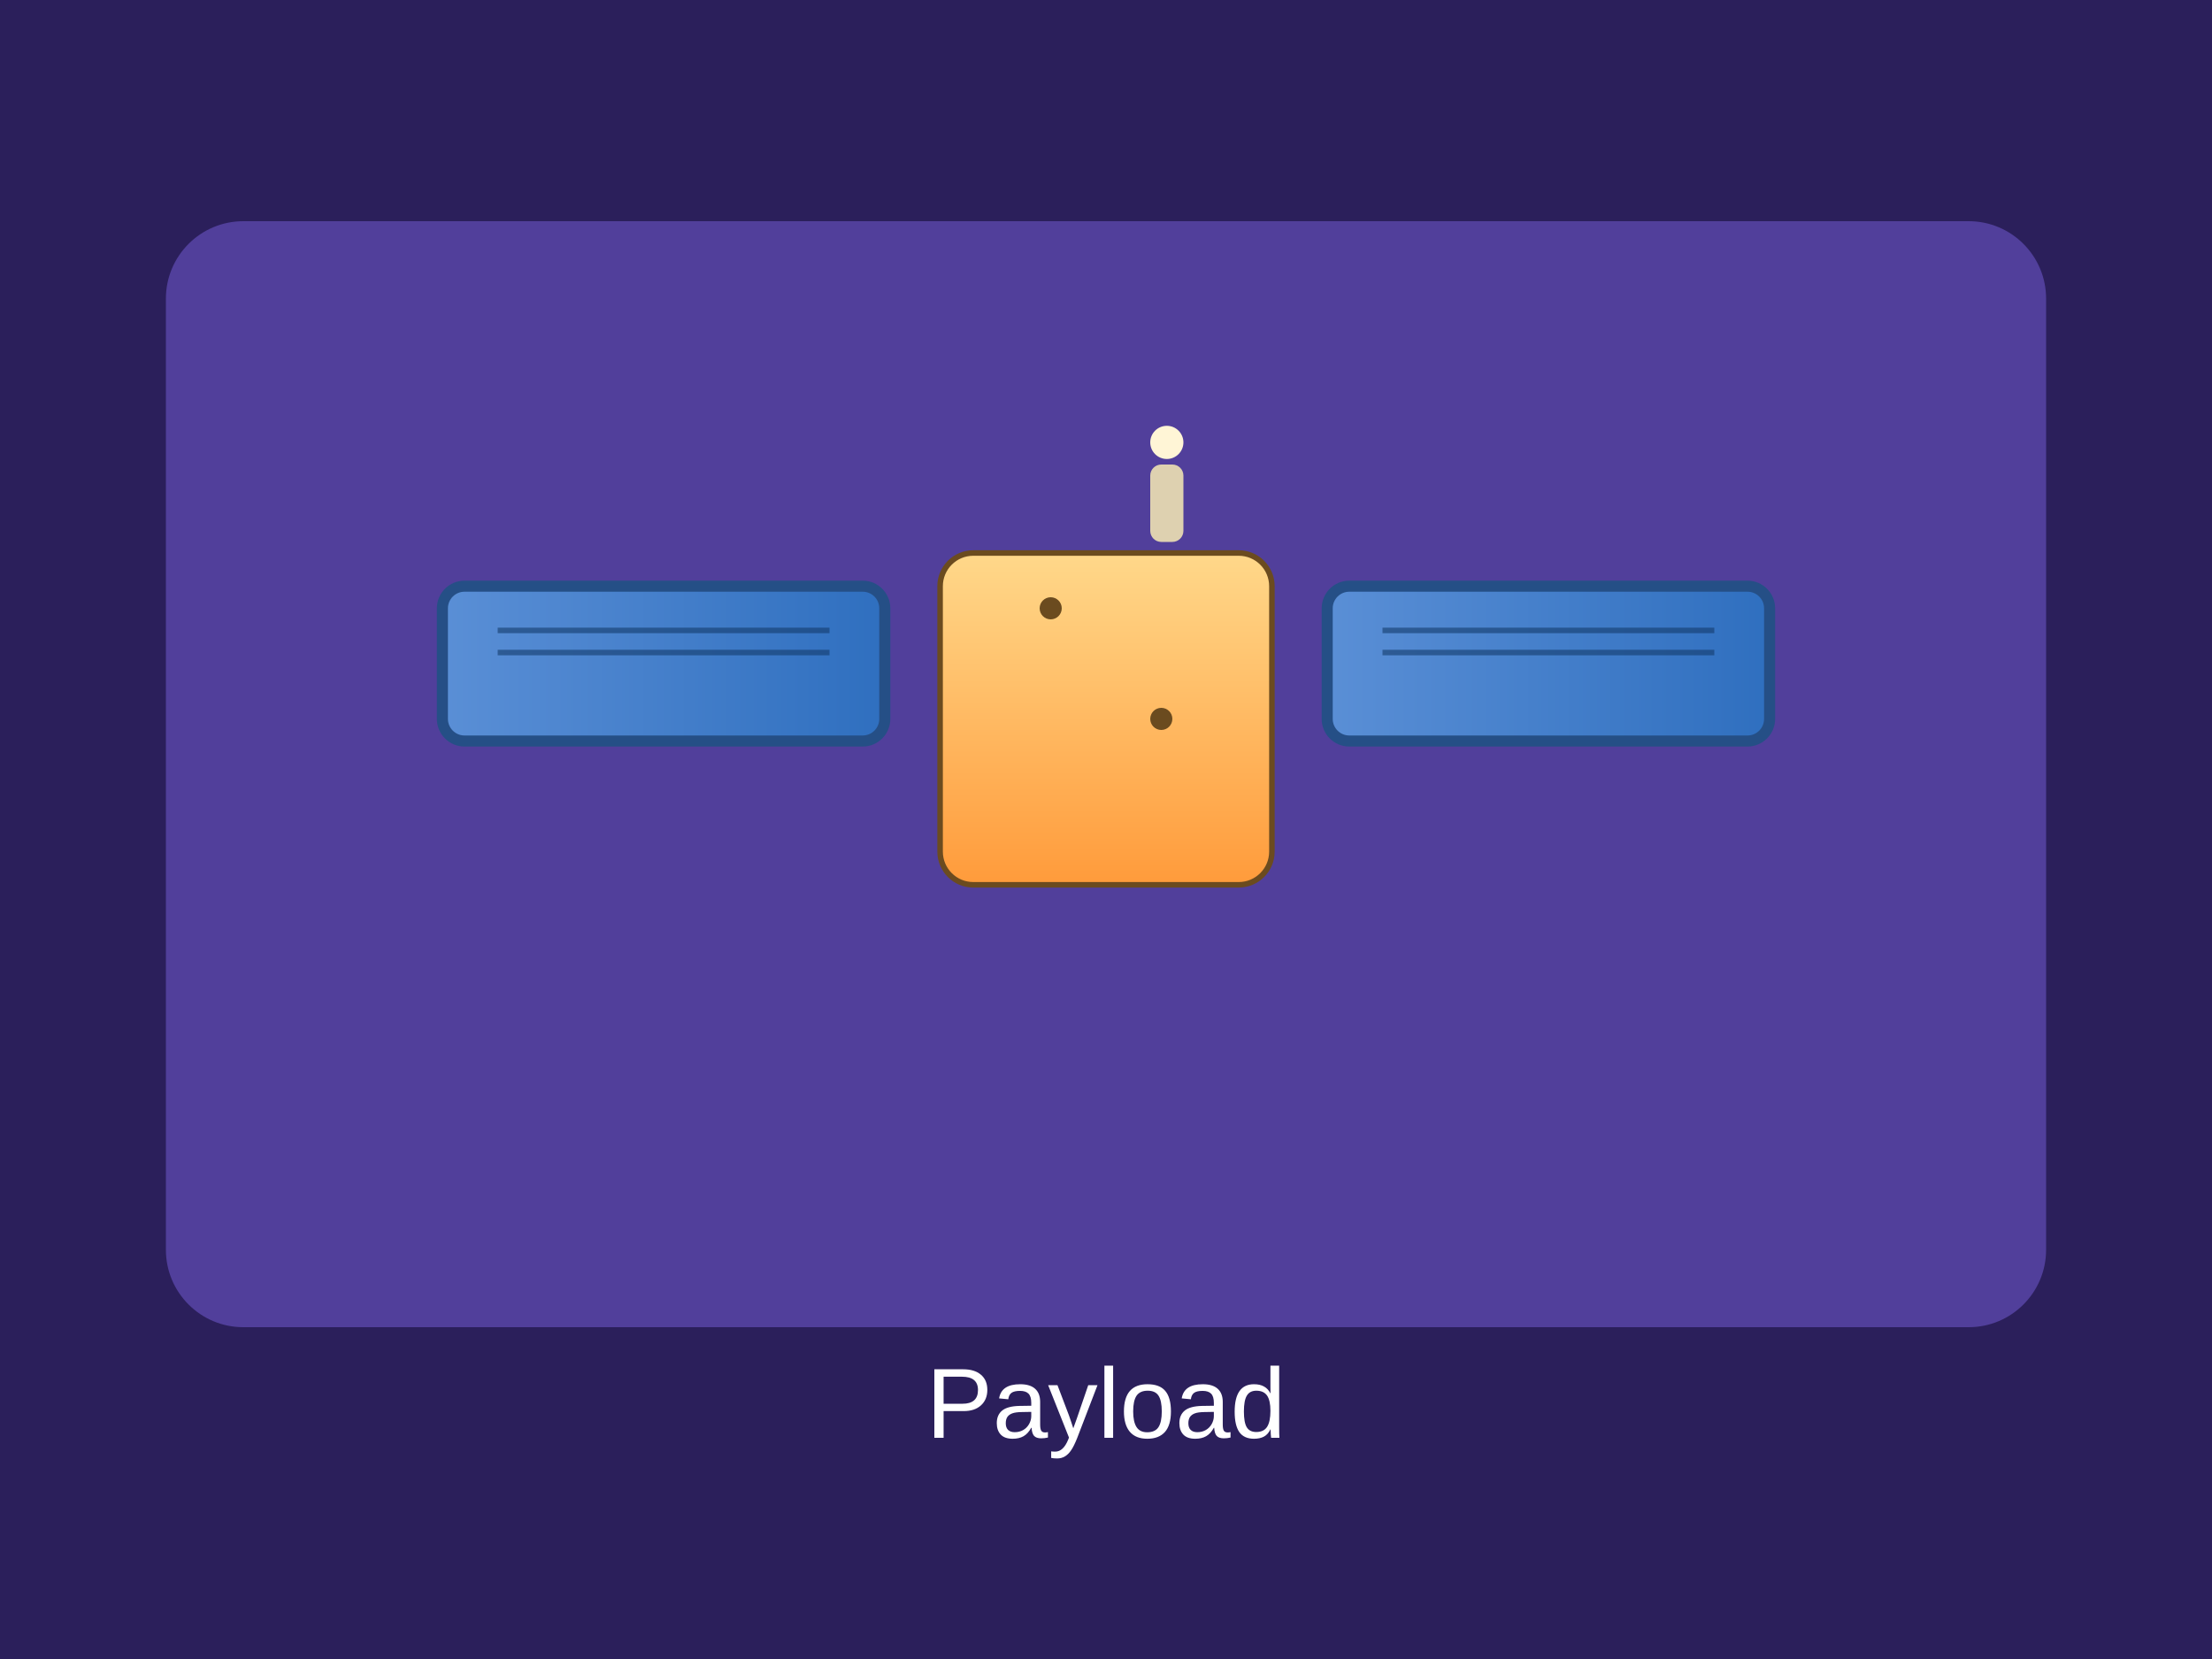
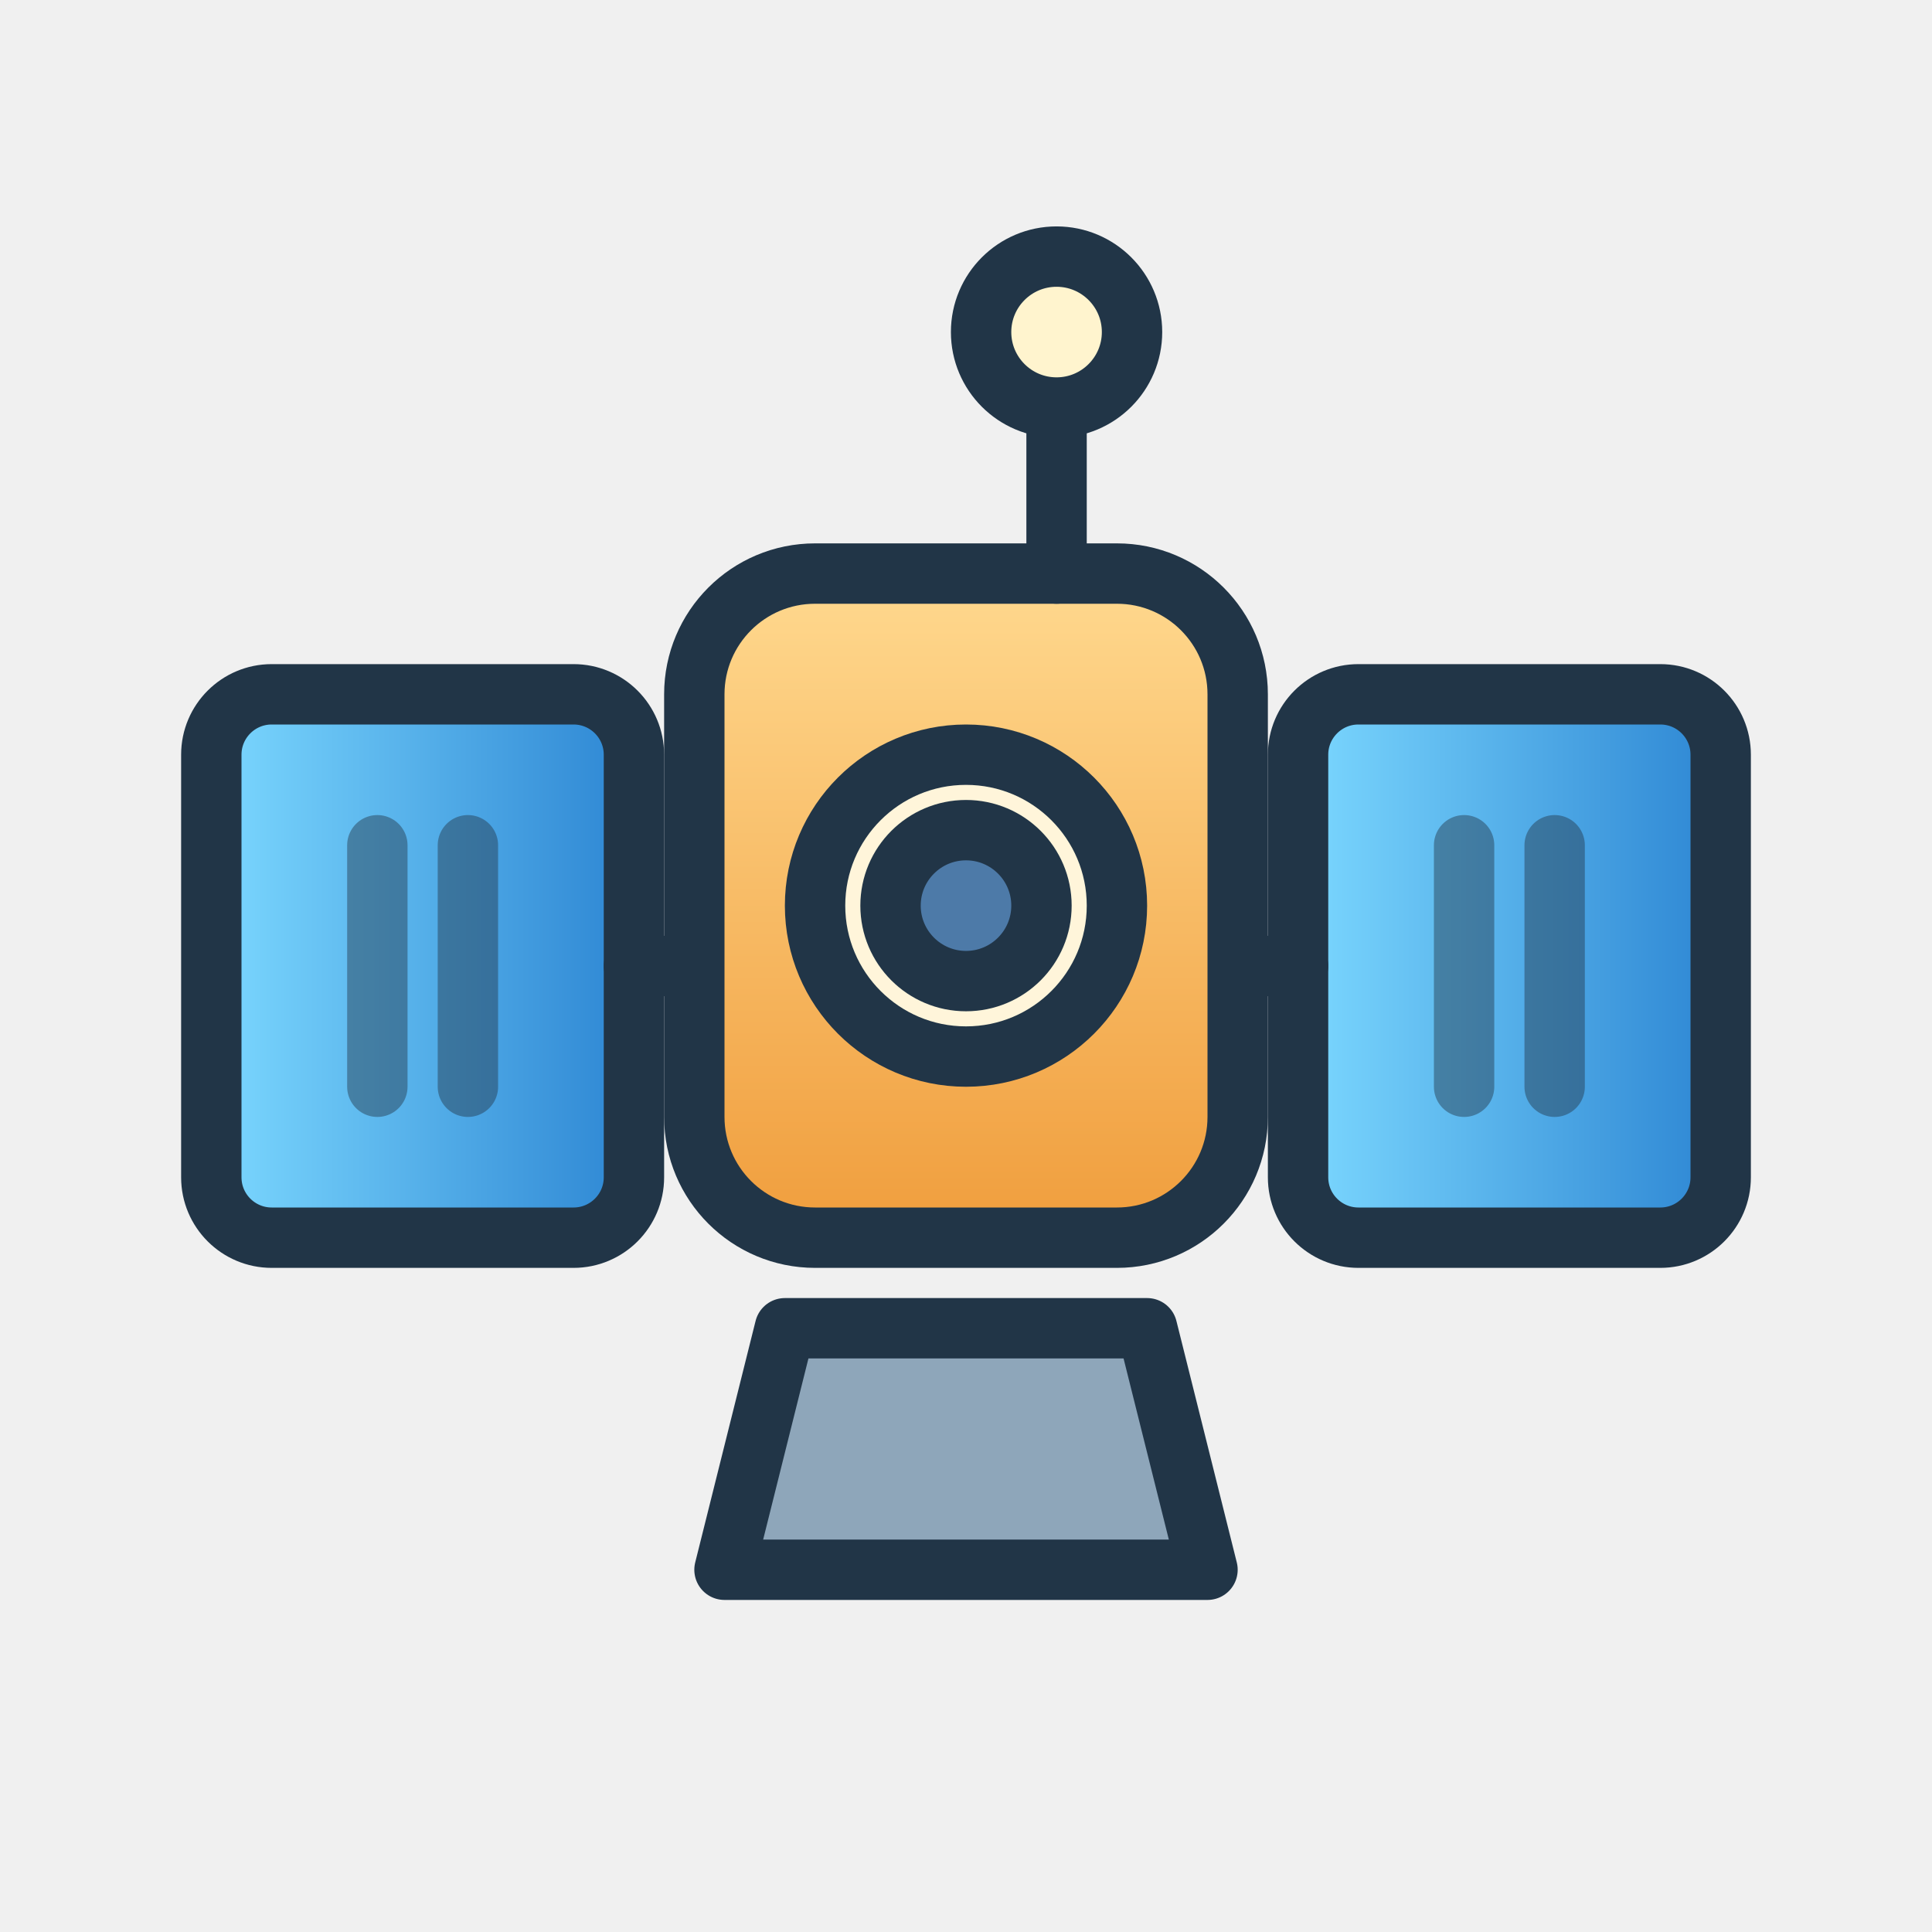
- <svg xmlns="http://www.w3.org/2000/svg" width="400" height="300" viewBox="0 0 400 300">
+ <svg xmlns="http://www.w3.org/2000/svg" width="128" height="128" viewBox="0 0 128 128">
  <defs>
-     <linearGradient id="bodyGrad" x1="0" x2="0" y1="0" y2="1">
-       <stop offset="0%" stop-color="#ffd88a" />
-       <stop offset="100%" stop-color="#ff9b3b" />
+     <linearGradient id="payloadBody" x1="0" x2="0" y1="0" y2="1">
+       <stop offset="0%" stop-color="#ffd98f" />
+       <stop offset="100%" stop-color="#f09d3c" />
    </linearGradient>
-     <linearGradient id="panelGrad" x1="0" x2="1">
-       <stop offset="0%" stop-color="#5a8fd6" />
-       <stop offset="100%" stop-color="#2f6fbf" />
+     <linearGradient id="payloadPanel" x1="0" x2="1" y1="0" y2="0">
+       <stop offset="0%" stop-color="#7cd8ff" />
+       <stop offset="100%" stop-color="#2d86d3" />
    </linearGradient>
  </defs>
-   <rect width="100%" height="100%" fill="#2b1f5b" />
-   <g transform="translate(200,120)">
-     <rect x="-170" y="-80" width="340" height="200" rx="14" fill="#513f9b" />
-     <g>
-       <rect x="-30" y="-20" width="60" height="60" rx="6" fill="url(#bodyGrad)" stroke="#6b4b1f" stroke-width="1" />
-       <rect x="8" y="-36" width="6" height="14" rx="2" fill="#ded1b0" />
-       <circle cx="11" cy="-40" r="3" fill="#fff5d6" />
-       <rect x="-120" y="-14" width="80" height="28" rx="4" fill="url(#panelGrad)" stroke="#254f86" stroke-width="2" />
-       <rect x="40" y="-14" width="80" height="28" rx="4" fill="url(#panelGrad)" stroke="#254f86" stroke-width="2" />
-       <g stroke="#133a6b" stroke-width="1" opacity="0.6">
-         <line x1="-110" y1="-6" x2="-50" y2="-6" />
-         <line x1="-110" y1="-2" x2="-50" y2="-2" />
-         <line x1="50" y1="-6" x2="110" y2="-6" />
-         <line x1="50" y1="-2" x2="110" y2="-2" />
-       </g>
-       <circle cx="-10" cy="-10" r="2" fill="#6b4b1f" />
-       <circle cx="10" cy="10" r="2" fill="#6b4b1f" />
-     </g>
+   <g stroke="#213547" stroke-width="4" stroke-linecap="round" stroke-linejoin="round">
+     <rect x="14" y="46" width="28" height="36" rx="4" fill="url(#payloadPanel)" />
+     <rect x="86" y="46" width="28" height="36" rx="4" fill="url(#payloadPanel)" />
+     <path d="M42 64 H50" fill="none" />
+     <path d="M78 64 H86" fill="none" />
+     <rect x="46" y="38" width="36" height="44" rx="8" fill="url(#payloadBody)" />
+     <circle cx="64" cy="60" r="10" fill="#fff5da" />
+     <circle cx="64" cy="60" r="5" fill="#4d7aa8" />
+     <path d="M70 38 V28" fill="none" />
+     <circle cx="70" cy="22" r="5" fill="#fff4ce" />
+     <path d="M52 88 L48 104 H80 L76 88 Z" fill="#8ea6ba" />
+     <path d="M25 56 V72 M31 56 V72 M97 56 V72 M103 56 V72" fill="none" opacity="0.45" />
  </g>
-   <text x="200" y="260" font-size="18" font-family="Arial" fill="#ffffff" text-anchor="middle">Payload</text>
</svg>
